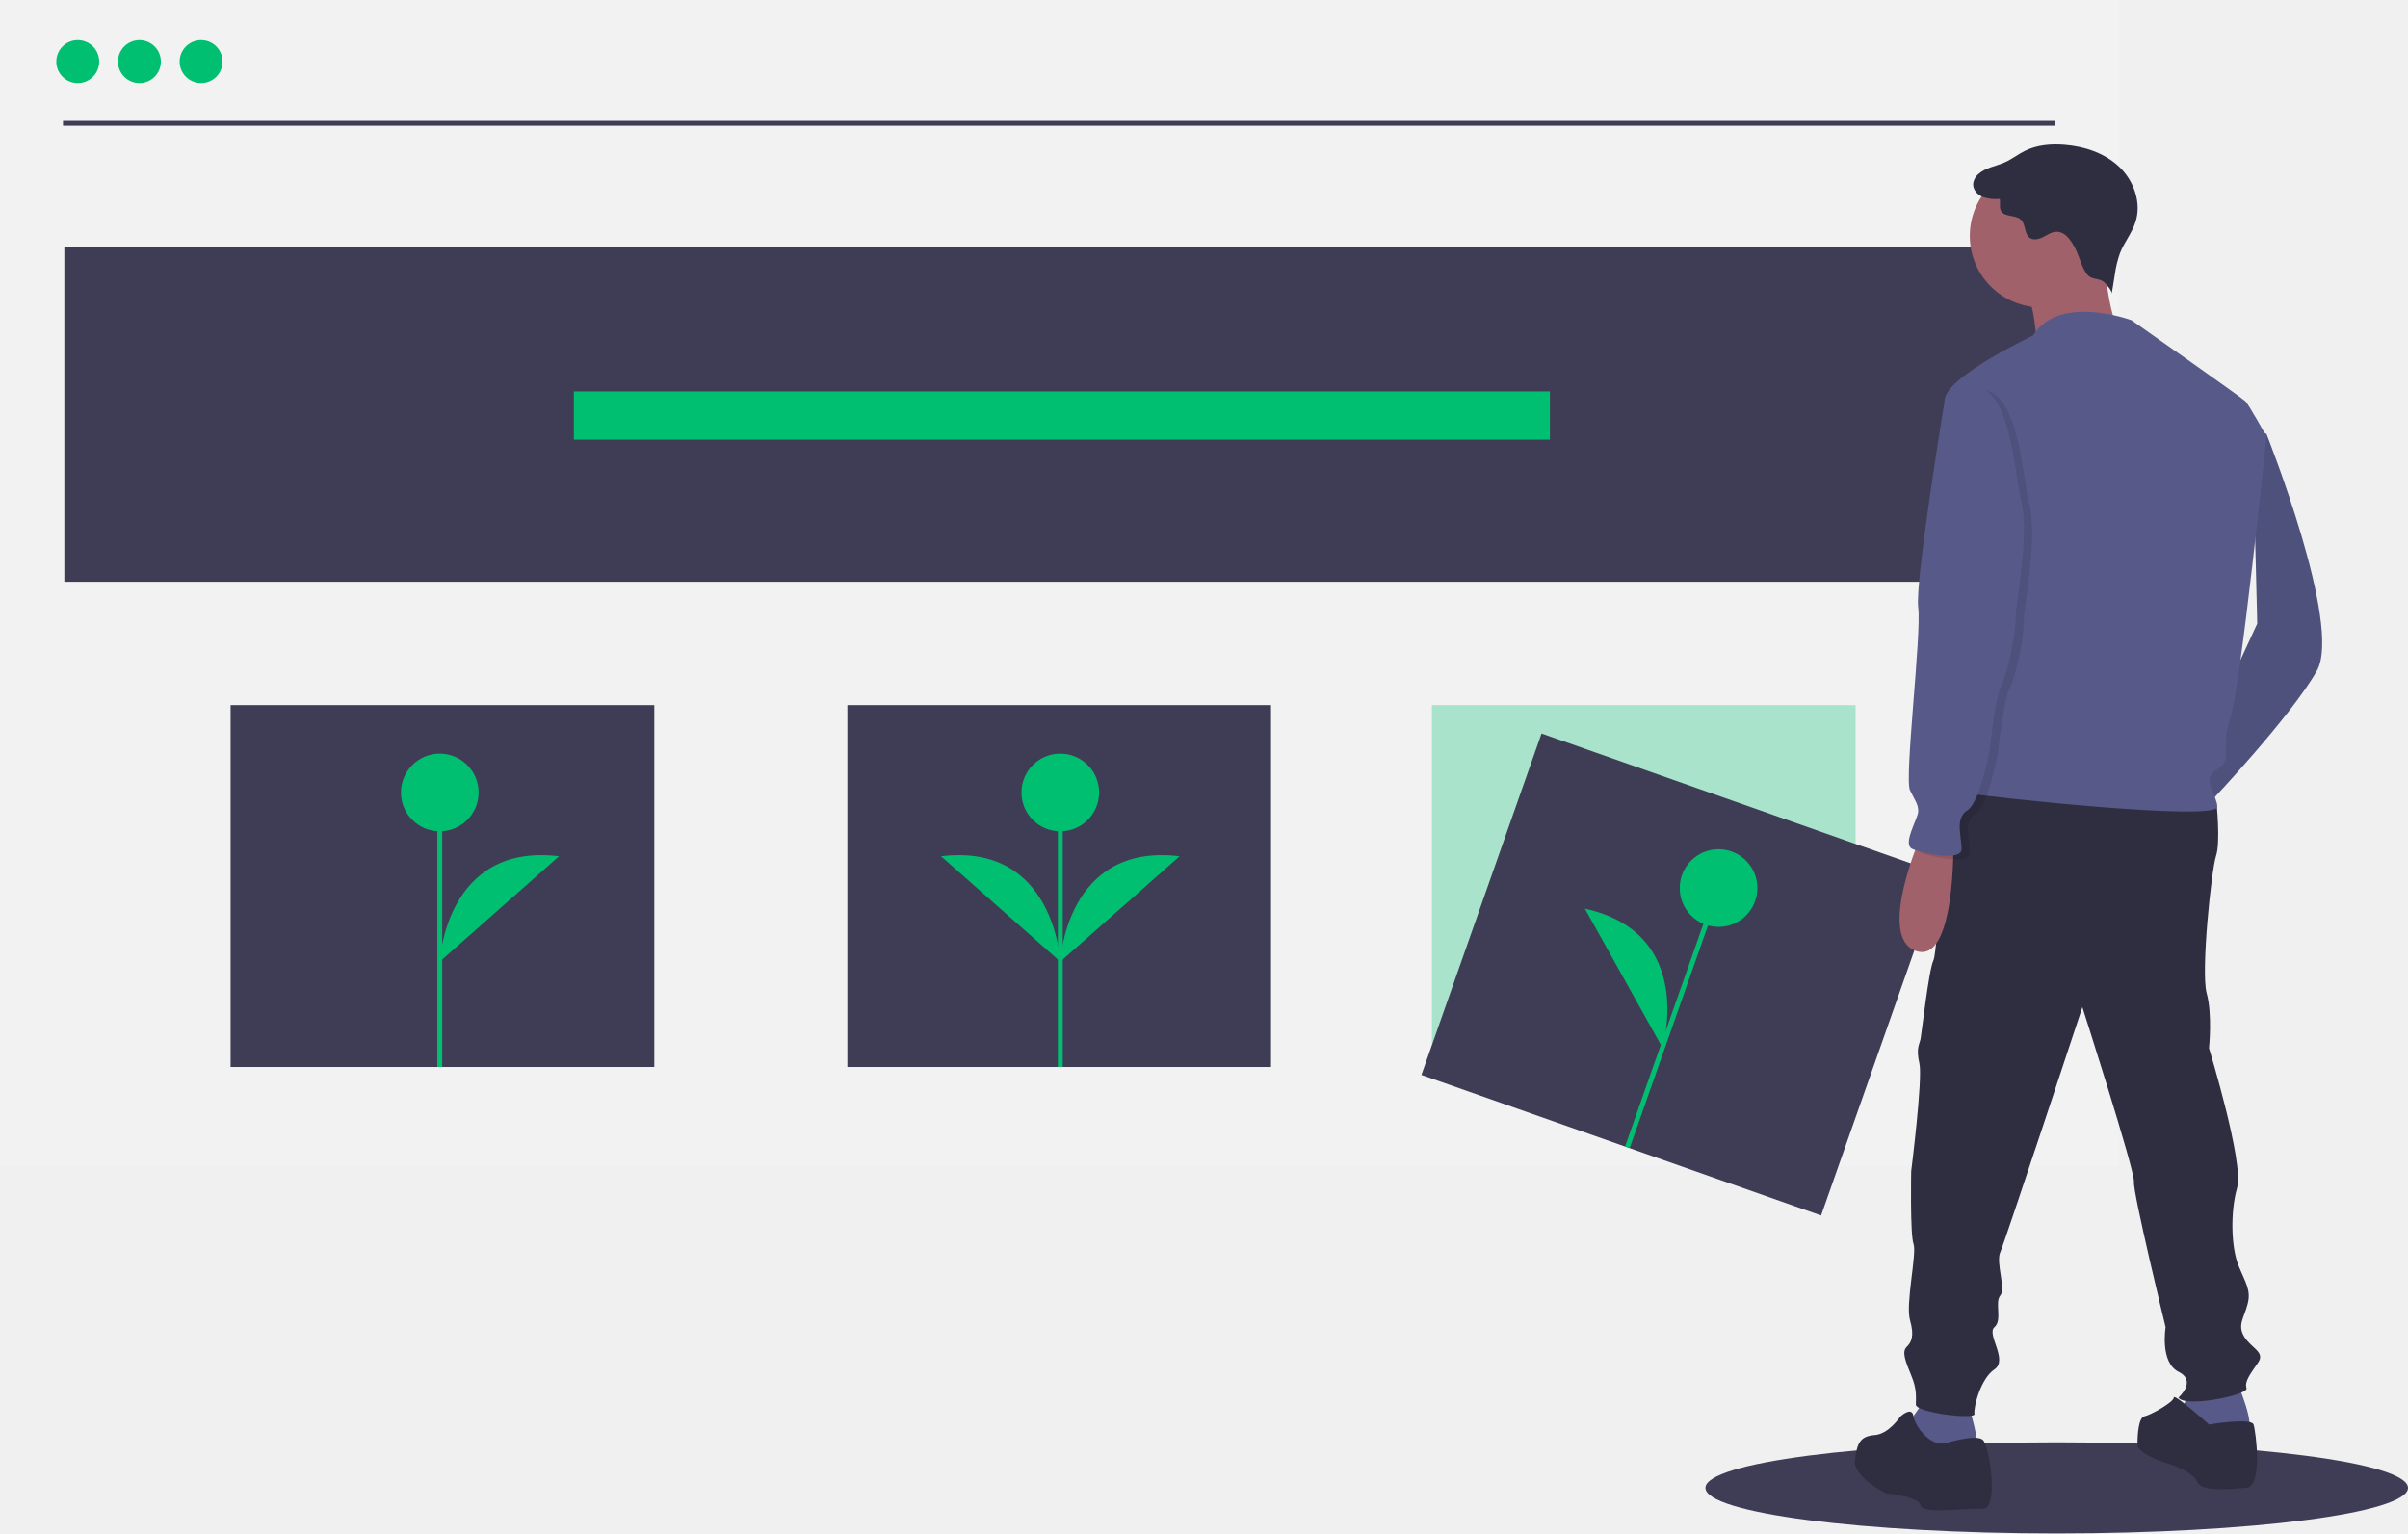
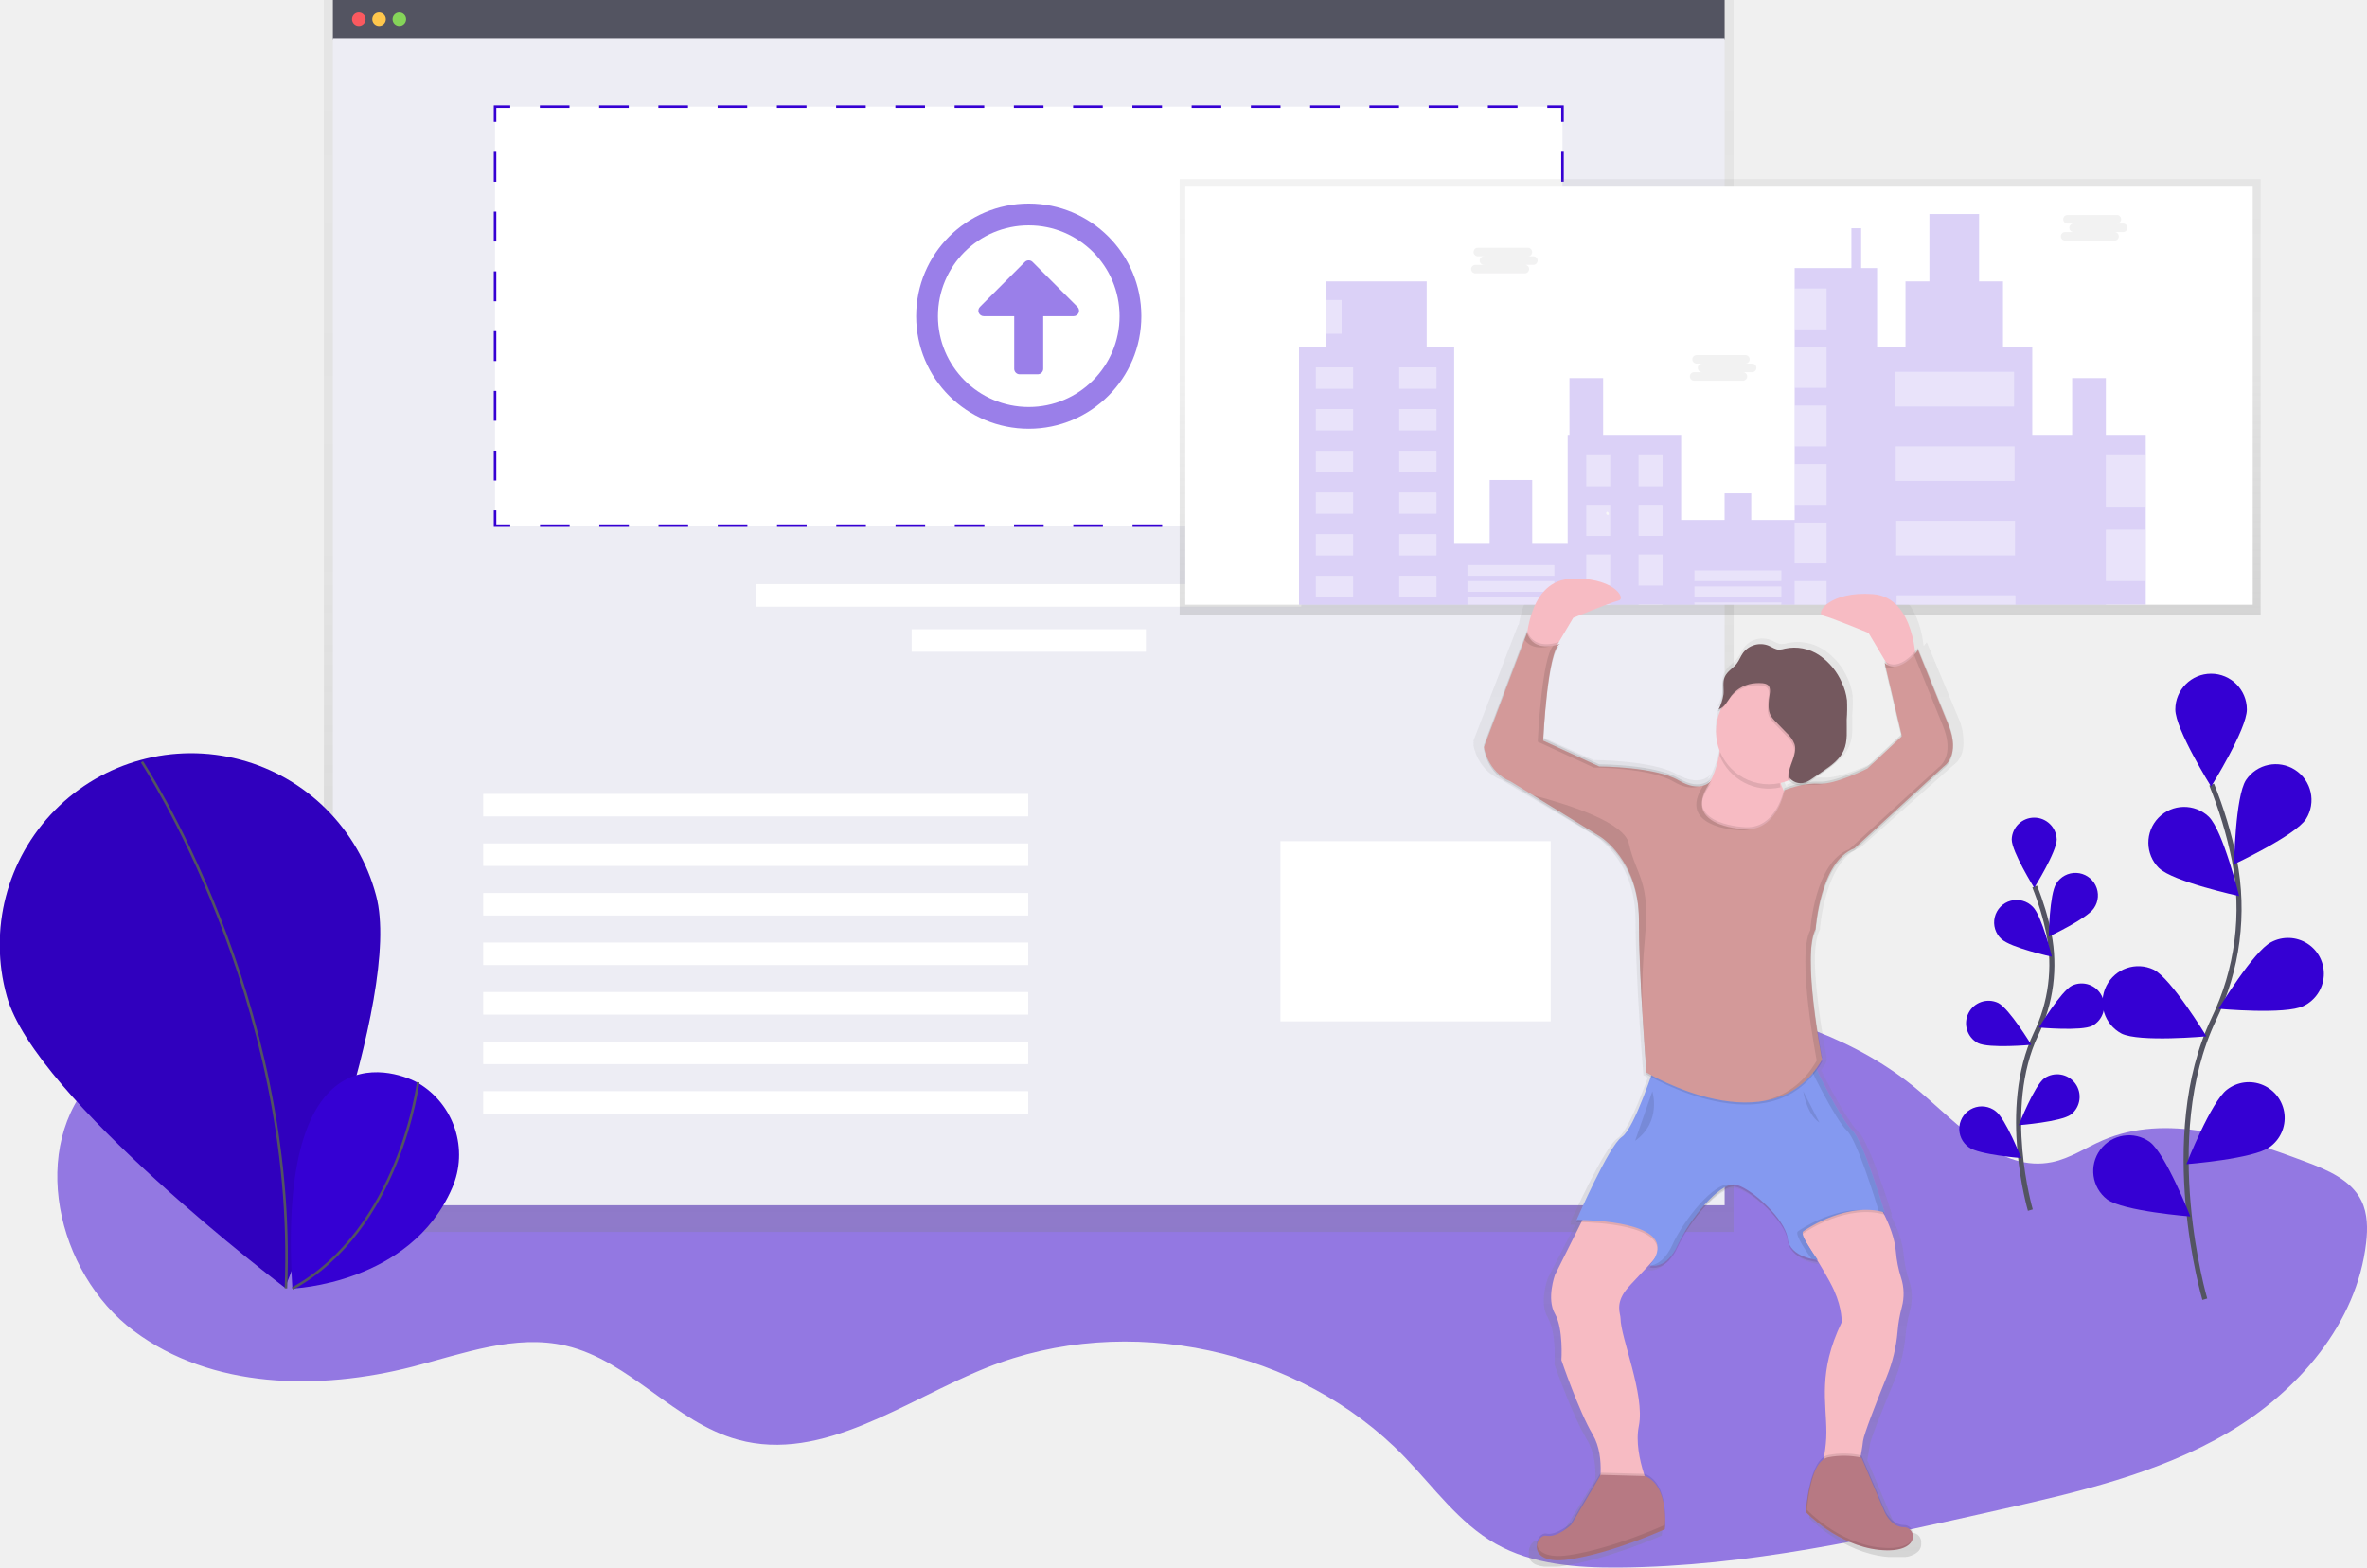
- <svg xmlns="http://www.w3.org/2000/svg" id="ea45bedb-ed20-4117-bd89-661c4d560cb7" data-name="Layer 1" width="990" height="630.601" viewBox="0 0 990 630.601">
-   <rect width="870.935" height="479.566" fill="#f2f2f2" />
-   <rect x="588.708" y="289.944" width="174.187" height="148.831" fill="#01bf71" opacity="0.3" />
-   <circle cx="31.971" cy="25.356" r="8.82" fill="#01bf71" />
-   <circle cx="57.327" cy="25.356" r="8.82" fill="#01bf71" />
-   <circle cx="82.684" cy="25.356" r="8.82" fill="#01bf71" />
-   <line x1="25.908" y1="50.713" x2="845.028" y2="50.713" fill="none" stroke="#3f3d56" stroke-miterlimit="10" stroke-width="2" />
-   <rect x="26.459" y="101.425" width="819.12" height="137.806" fill="#3f3d56" />
-   <rect x="235.924" y="160.958" width="401.292" height="19.844" fill="#01bf71" />
-   <rect x="94.811" y="289.944" width="174.187" height="148.831" fill="#3f3d56" />
-   <rect x="348.374" y="289.944" width="174.187" height="148.831" fill="#3f3d56" />
-   <rect x="709.143" y="461.024" width="174.187" height="148.831" transform="translate(117.7673 -368.5587) rotate(19.37817)" fill="#3f3d56" />
-   <line x1="669.098" y1="471.691" x2="706.553" y2="365.202" fill="none" stroke="#01bf71" stroke-miterlimit="10" stroke-width="2" />
-   <circle cx="706.553" cy="365.202" r="15.963" fill="#01bf71" />
-   <path d="M788.469,565.532s14.123-47.026-31.87-57.16" transform="translate(-105 -134.6993)" fill="#01bf71" />
-   <line x1="180.805" y1="438.775" x2="180.805" y2="325.891" fill="none" stroke="#01bf71" stroke-miterlimit="10" stroke-width="2" />
-   <circle cx="180.805" cy="325.891" r="15.963" fill="#01bf71" />
-   <path d="M285.805,530.163s2.28-49.048,49.03-43.347" transform="translate(-105 -134.6993)" fill="#01bf71" />
-   <line x1="435.921" y1="438.775" x2="435.921" y2="325.891" fill="none" stroke="#01bf71" stroke-miterlimit="10" stroke-width="2" />
-   <circle cx="435.921" cy="325.891" r="15.963" fill="#01bf71" />
-   <path d="M540.921,530.163s-2.28-49.048-49.03-43.347" transform="translate(-105 -134.6993)" fill="#01bf71" />
-   <path d="M540.921,530.163s2.28-49.048,49.03-43.347" transform="translate(-105 -134.6993)" fill="#01bf71" />
-   <ellipse cx="845.579" cy="611.86" rx="144.421" ry="18.742" fill="#3f3d56" />
-   <path d="M1031.018,310.268l5.785,2.892s31.333,78.574,20.728,97.374-43.866,53.989-43.866,53.989l-6.267-17.836,25.629-55.564Z" transform="translate(-105 -134.6993)" fill="#575a89" />
-   <path d="M1031.018,310.268l5.785,2.892s31.333,78.574,20.728,97.374-43.866,53.989-43.866,53.989l-6.267-17.836,25.629-55.564Z" transform="translate(-105 -134.6993)" opacity="0.1" />
-   <path d="M1024.751,703.137s8.195,18.8,3.856,20.246-9.641,1.446-14.943,1.446-11.569-1.928-12.533-3.856,3.856-14.461,3.856-14.461Z" transform="translate(-105 -134.6993)" fill="#575a89" />
-   <path d="M914.362,712.778s5.303,16.872,2.892,17.836-10.123,5.303-14.461,3.856-11.087-4.82-12.533-6.267,0-9.159,0-9.159l6.749-9.641Z" transform="translate(-105 -134.6993)" fill="#575a89" />
-   <path d="M1009.326,462.113l6.91,2.41s1.767,16.39-.161,22.174-6.267,47.723-3.856,56.4.964,22.656.964,22.656,14.461,47.241,11.569,57.364-2.41,24.584.482,31.815,5.303,10.123,3.856,15.908-4.338,8.677-1.446,13.497,8.677,6.267,5.785,10.605-5.785,7.713-4.82,10.605-25.549,8.195-27.959,3.856c0,0,7.713-6.749,0-10.605s-5.303-18.318-5.303-18.318S981.849,625.045,982.331,620.707s-21.21-71.825-21.21-71.825-31.815,96.409-33.743,100.748,2.41,14.943,0,17.836.964,10.123-2.41,13.015,5.785,13.497,0,17.354-8.677,15.908-8.195,18.318-24.102-.482-24.102-3.856.482-6.267-1.928-12.051-3.856-9.641-1.928-11.569,3.374-4.338,1.446-11.087,2.892-27.477,1.446-31.333-.964-29.887-.964-29.887,4.82-38.082,3.374-44.348,0-7.713.482-10.123,3.374-28.441,5.303-32.297,4.338-69.897,15.426-73.271S1009.326,462.113,1009.326,462.113Z" transform="translate(-105 -134.6993)" fill="#2f2e41" />
-   <path d="M1013.182,720.49s17.354-2.892,18.318,0,3.856,25.548-2.892,26.031-18.318,1.928-20.246-2.41-11.087-7.231-11.087-7.231-13.497-3.856-13.497-8.195.482-11.087,2.892-11.569,12.051-5.785,12.051-7.713S1013.182,720.49,1013.182,720.49Z" transform="translate(-105 -134.6993)" fill="#2f2e41" />
-   <path d="M904.721,728.203s12.533-3.856,15.426-1.446,6.749,28.923,0,28.441-24.584,2.41-25.549-1.446-13.979-4.82-13.979-4.82-13.979-6.749-13.015-13.979,2.41-9.641,8.195-10.123,10.123-7.231,10.605-7.713,4.732-4.006,5.258-.075S898.455,729.649,904.721,728.203Z" transform="translate(-105 -134.6993)" fill="#2f2e41" />
-   <circle cx="839.249" cy="96.995" r="29.405" fill="#a0616a" />
-   <path d="M969.798,238.443s1.928,32.297,9.159,35.189-36.636,2.892-36.636,2.892-.482-20.246-6.749-25.066S969.798,238.443,969.798,238.443Z" transform="translate(-105 -134.6993)" fill="#a0616a" />
-   <path d="M981.367,266.402S951.48,255.315,940.875,272.669c0,0-33.743,15.908-36.154,25.548s20.246,81.948,20.246,81.948,0,59.774-4.82,66.04-13.979,13.015-7.713,14.461,104.604,12.051,104.122,5.785-6.749-11.569,0-15.425.964-8.195,5.303-20.728,14.943-116.173,14.943-116.173-7.231-13.015-8.677-14.461S981.367,266.402,981.367,266.402Z" transform="translate(-105 -134.6993)" fill="#575a89" />
-   <path d="M895.081,477.539s-18.8,42.42-2.41,48.205S908.096,480.913,908.096,480.913Z" transform="translate(-105 -134.6993)" fill="#a0616a" />
-   <path d="M958.354,237.163c-1.704-3.415-4.256-7.355-8.067-7.147-1.927.105-3.589,1.304-5.307,2.185s-3.918,1.426-5.489.304c-2.297-1.641-1.585-5.533-3.64-7.469-2.243-2.113-6.755-.933-8.202-3.654-.773-1.453-.149-3.255-.486-4.866a17.525,17.525,0,0,1-6.947-.807c-2.176-.882-4.061-2.926-4-5.274a6.032,6.032,0,0,1,2.154-4.147c2.963-2.694,7.25-3.211,10.906-4.845,2.91-1.3,5.44-3.327,8.3-4.734,4.922-2.421,10.601-2.891,16.071-2.473,8.293.634,16.68,3.386,22.694,9.132s9.197,14.811,6.603,22.713c-1.47,4.478-4.584,8.242-6.323,12.623a44.186,44.186,0,0,0-2.203,9.259l-1.22,7.487c.19-1.165-2.369-4.088-3.208-4.783-1.83-1.517-4.492-1.002-6.192-2.407C961.287,246.182,959.833,240.126,958.354,237.163Z" transform="translate(-105 -134.6993)" fill="#2f2e41" />
-   <path d="M915.809,294.843l-7.713,4.82s-12.533,75.681-11.087,86.286-5.785,70.379-3.374,75.199,3.374,5.785,3.374,8.677-6.749,13.497-2.41,15.426,20.246,5.303,20.246,0-2.892-12.533,2.41-15.908,9.159-25.066,9.159-25.066,2.41-22.174,4.82-26.513,5.785-20.246,5.785-26.995,5.785-34.225,2.41-48.205S935.09,290.986,915.809,294.843Z" transform="translate(-105 -134.6993)" opacity="0.1" />
-   <path d="M912.434,293.397l-7.713,4.82s-12.533,75.681-11.087,86.286S887.85,454.882,890.26,459.703s3.374,5.785,3.374,8.677-6.749,13.497-2.41,15.426,20.246,5.303,20.246,0-2.892-12.533,2.41-15.908,9.159-25.066,9.159-25.066,2.41-22.174,4.82-26.513,5.785-20.246,5.785-26.995,5.785-34.225,2.41-48.205S931.716,289.54,912.434,293.397Z" transform="translate(-105 -134.6993)" fill="#575a89" />
+ <svg xmlns="http://www.w3.org/2000/svg" xmlns:xlink="http://www.w3.org/1999/xlink" id="621cd0f7-cd48-4ca5-9ab8-51101f02d17b" data-name="Layer 1" width="934" height="618.51" viewBox="0 0 934 618.51">
+   <defs>
+     <linearGradient id="4bd29515-a36b-434d-8cb2-ef58db952749" x1="405.94" y1="486.08" x2="405.94" gradientUnits="userSpaceOnUse">
+       <stop offset="0" stop-color="gray" stop-opacity="0.25" />
+       <stop offset="0.54" stop-color="gray" stop-opacity="0.12" />
+       <stop offset="1" stop-color="gray" stop-opacity="0.1" />
+     </linearGradient>
+     <linearGradient id="75668aed-0dd6-4be1-8f61-e9e9607e27cc" x1="882.19" y1="420.35" x2="882.19" y2="420.11" xlink:href="#4bd29515-a36b-434d-8cb2-ef58db952749" />
+     <linearGradient id="e7a0f4aa-52a5-4948-9edf-debdb0daa9d7" x1="678.75" y1="242.6" x2="678.75" y2="70.7" xlink:href="#4bd29515-a36b-434d-8cb2-ef58db952749" />
+     <linearGradient id="c8614dc2-cdff-4ba8-8237-275c967500fc" x1="811.07" y1="759.23" x2="811.07" y2="366.46" xlink:href="#4bd29515-a36b-434d-8cb2-ef58db952749" />
+     <linearGradient id="08b724b8-eaea-4fee-acb6-2f8c8e2e28b7" x1="784.26" y1="349.97" x2="784.68" y2="349.97" xlink:href="#4bd29515-a36b-434d-8cb2-ef58db952749" />
+     <linearGradient id="399cbcc8-6c11-46ae-9bf3-749ff25996fe" x1="784.59" y1="350.3" x2="785" y2="350.3" xlink:href="#4bd29515-a36b-434d-8cb2-ef58db952749" />
+     <linearGradient id="b33caef3-b1e0-4555-a46c-2bbed8f5044a" x1="784.59" y1="349.97" x2="785" y2="349.97" xlink:href="#4bd29515-a36b-434d-8cb2-ef58db952749" />
+   </defs>
+   <path d="M234,543.27c-22.93,1-47.41,5.77-63.38,22.26C144,593,155.14,642.93,185.78,665.86s73,23.64,110.08,14.12c19.93-5.12,40.45-12.94,60.49-8.24,25.25,5.92,42.81,30.26,67.84,37.07C457.82,718,490,693.3,522.4,680.35c55.3-22.13,123.32-7.6,164.76,35.19,11.57,11.94,21.48,26.06,35.93,34.27,14.61,8.31,32.11,9.56,48.91,9.43,50.47-.4,100.16-11.56,149.39-22.66,31.26-7,63.1-14.32,90.74-30.54s50.92-43.14,54.53-75c.63-5.55.61-11.41-1.84-16.44-4.05-8.33-13.52-12.27-22.19-15.52-25.76-9.65-54.71-19.28-80-8.36-6.63,2.87-12.78,7.1-19.86,8.56-20.21,4.15-36.72-14.66-52.46-28C841.59,530,770.59,533.77,708.41,519,636,501.86,559.12,487.84,483.84,498.75c-37.88,5.49-67,31.21-103.19,41.15C332.94,553,282.56,541.2,234,543.27Z" transform="translate(-133 -140.75)" fill="#3500d3" opacity="0.5" />
+   <polygon points="127.8 0 127.8 26.92 127.8 486.08 684.08 486.08 684.08 26.92 684.08 0 127.8 0" fill="url(#4bd29515-a36b-434d-8cb2-ef58db952749)" />
+   <rect x="131.36" width="549.17" height="15.55" fill="#535461" />
+   <rect x="131.36" y="15.11" width="549.17" height="460.44" fill="#ededf4" />
+   <circle cx="141.58" cy="7.55" r="2.67" fill="#fa595f" />
+   <circle cx="149.57" cy="7.55" r="2.67" fill="#ffc74c" />
+   <circle cx="157.57" cy="7.55" r="2.67" fill="#85d459" />
+   <rect x="195.34" y="42.11" width="421.21" height="165.29" fill="#fff" />
+   <polyline points="616.55 201.4 616.55 207.4 610.55 207.4" fill="none" stroke="#3500d3" stroke-miterlimit="10" />
+   <line x1="598.86" y1="207.4" x2="207.18" y2="207.4" fill="none" stroke="#3500d3" stroke-miterlimit="10" stroke-dasharray="11.69 11.69" />
+   <polyline points="201.34 207.4 195.34 207.4 195.34 201.4" fill="none" stroke="#3500d3" stroke-miterlimit="10" />
+   <line x1="195.34" y1="189.61" x2="195.34" y2="54.01" fill="none" stroke="#3500d3" stroke-miterlimit="10" stroke-dasharray="11.79 11.79" />
+   <polyline points="195.34 48.11 195.34 42.11 201.34 42.11" fill="none" stroke="#3500d3" stroke-miterlimit="10" />
+   <line x1="213.03" y1="42.11" x2="604.7" y2="42.11" fill="none" stroke="#3500d3" stroke-miterlimit="10" stroke-dasharray="11.69 11.69" />
+   <polyline points="610.55 42.11 616.55 42.11 616.55 48.11" fill="none" stroke="#3500d3" stroke-miterlimit="10" />
+   <line x1="616.55" y1="59.9" x2="616.55" y2="195.5" fill="none" stroke="#3500d3" stroke-miterlimit="10" stroke-dasharray="11.79 11.79" />
+   <rect x="298.42" y="230.5" width="215.05" height="8.89" fill="#fff" />
+   <rect x="190.67" y="313.24" width="215.05" height="8.89" fill="#fff" />
+   <rect x="190.67" y="332.79" width="215.05" height="8.89" fill="#fff" />
+   <rect x="190.67" y="352.34" width="215.05" height="8.89" fill="#fff" />
+   <rect x="190.67" y="371.89" width="215.05" height="8.89" fill="#fff" />
+   <rect x="190.67" y="391.44" width="215.05" height="8.89" fill="#fff" />
+   <rect x="190.67" y="410.99" width="215.05" height="8.89" fill="#fff" />
+   <rect x="190.67" y="430.54" width="215.05" height="8.89" fill="#fff" />
+   <rect x="359.73" y="248.27" width="92.42" height="8.89" fill="#fff" />
+   <path d="M538.94,309.93a44.43,44.43,0,1,0-44.43-44.43A44.42,44.42,0,0,0,538.94,309.93Zm0-80.26a35.83,35.83,0,1,1-35.83,35.83A35.82,35.82,0,0,1,538.94,229.67Zm3.58,58.76h-7.17a2.16,2.16,0,0,1-2.15-2.15V265.5h-12a2.15,2.15,0,0,1-1.52-3.67l17.74-17.74a2.15,2.15,0,0,1,3,0l17.74,17.74a2.15,2.15,0,0,1-1.52,3.67h-12v20.78A2.16,2.16,0,0,1,542.53,288.43Z" transform="translate(-133 -140.75)" fill="#3500d3" opacity="0.5" />
+   <path d="M281.37,494c11,40.23-35.93,154.83-35.93,154.83s-98.74-74.75-109.74-115A75.51,75.51,0,1,1,281.37,494Z" transform="translate(-133 -140.75)" fill="#3500d3" />
+   <path d="M281.37,494c11,40.23-35.93,154.83-35.93,154.83s-98.74-74.75-109.74-115A75.51,75.51,0,1,1,281.37,494Z" transform="translate(-133 -140.75)" opacity="0.1" />
+   <path d="M189,441.35s61.47,92.79,56.83,207.75" transform="translate(-133 -140.75)" fill="none" stroke="#535461" stroke-miterlimit="10" />
+   <path d="M297.06,567.56s-55.74-30.32-48.68,81.6c0,0,46.5-1.66,63-39.59A32.89,32.89,0,0,0,297.88,568Z" transform="translate(-133 -140.75)" fill="#3500d3" />
+   <path d="M298,567.75s-7.2,58.1-49.59,81.41" transform="translate(-133 -140.75)" fill="none" stroke="#535461" stroke-miterlimit="10" />
+   <g opacity="0.1">
+     <path d="M882.1,420.35c.12-.15.18-.25.18-.25Z" transform="translate(-133 -140.75)" fill="url(#75668aed-0dd6-4be1-8f61-e9e9607e27cc)" />
+   </g>
+   <polygon points="465.48 70.7 465.48 242.6 510.93 242.6 534.97 242.6 547.27 242.6 558.47 242.6 574.67 242.6 578.25 242.6 612.96 242.6 625.71 242.6 635.28 242.6 641.53 242.6 641.71 242.6 642.03 242.6 646.62 242.6 656.18 242.6 659.9 242.6 660.3 242.6 660.39 242.6 660.62 242.6 661.11 242.6 668.94 242.6 669.45 242.6 669.57 242.6 684.74 242.6 685.22 242.6 685.82 242.6 703.66 242.6 708.98 242.6 721.73 242.6 749.73 242.6 781.61 242.6 781.61 242.6 787.68 242.6 788.8 242.6 789.85 242.6 789.85 242.6 796.27 242.6 797.2 242.6 809.43 242.6 825.54 242.6 833.33 242.6 849.28 242.6 892.02 242.6 892.02 70.7 465.48 70.7" fill="url(#e7a0f4aa-52a5-4948-9edf-debdb0daa9d7)" />
+   <path d="M907.72,432.81a21.23,21.23,0,0,0-2-8.89l-12.43-29.75s-.45.62-1.22,1.47c-.91-7.59-4.37-22.07-17.43-23-17.76-1.29-24,7.76-20.42,8.62s18.65,6.9,18.65,6.9l7,11.49c-.13-.09-.25-.18-.38-.28l.26,1.05-.26-.19.26,1.05-.26-.19,6.76,27.9L872.45,441.6s-13.32,6.47-20,6a24,24,0,0,0-3.79.08l.5-.33,4.4-2.92c3.4-2.25,6.95-4.68,8.65-8.32l0-.06c.15-.26.29-.53.42-.8,1.79-3.83,1.17-8.24,1.26-12.44a62.84,62.84,0,0,0,.12-7.67,22.12,22.12,0,0,0-2.07-7,25.75,25.75,0,0,0-9.29-11,18.88,18.88,0,0,0-14.17-2.67,9.82,9.82,0,0,1-2.41.42c-1.58,0-2.94-1-4.39-1.61a9.19,9.19,0,0,0-10.54,3c-1,1.32-1.51,2.89-2.52,4.17-1.5,1.91-3.93,3.11-4.94,5.3l-.1.24a5.43,5.43,0,0,0-.35.62c-1,2.16-.34,4.67-.55,7a19,19,0,0,1-2,6,5,5,0,0,0,1.19-.59,20.56,20.56,0,0,0-.29,16.44,36.51,36.51,0,0,1-3.92,12.16l-.13.12-.06,0-.36.28,0,0-.4.27q.69-1.07,1.59-2.23c-.88,1.06-5,5.11-13.58.19-9.77-5.6-32.85-5.6-32.85-5.6l-23-10.31c.42-7.26,2.37-35.61,7-37.12a14.21,14.21,0,0,1-1.37.45l0,0,.11-.18.11-.16.11-.15.12-.14.11-.12.12-.12.11-.09.13-.1.11-.07.14-.07.18-.08s-.48.19-1.26.41l.41-.68a2,2,0,0,1,.85-.6s-.23.09-.61.22l5.94-9.7s15.09-6,18.65-6.9-2.66-9.92-20.42-8.62c-12,.88-15.9,13.2-17.16,21.08-.05-.13-.11-.25-.16-.39L714.41,433s0,.21.11.58l-.11.28s0,.21.11.58l-.11.28s1.33,9.92,11.1,13.8l36.85,22s16,9.48,16,33.2,3.11,61.22,3.11,61.22.61.36,1.73,1c-2.78,7.75-8.15,21.59-11.95,24-5.33,3.45-18.65,33.2-18.65,33.2H753l-.39.86s.74,0,2,0l-10.87,21.11s-3.55,9.48,0,15.52,2.66,18.54,2.66,18.54,7.1,20.26,12.87,29.75c2.93,4.82,3.46,10.74,3.26,15.41l-12.14,19.94s-5.77,5.17-10.21,4.31c-2.08-.4-4.16,2.22-3.91,4.86v.23q0,.11,0,.21s0,.06,0,.09,0,.16,0,.23v.07c0,.1,0,.2,0,.3v0q0,.13.05.27l0,.09.06.21,0,.1.07.21,0,.09.11.25,0,0,.16.28,0,.07.14.21.07.09.14.18.08.09.17.19.07.07.27.25,0,0,.26.21.1.07.22.15.12.08.24.14.13.07.31.16.08,0,.42.18.12,0,.34.12.17.05.33.1.18.05.37.09.17,0,.57.11h0l.56.08.2,0,.44,0,.24,0,.45,0h1.93l.61,0,.29,0,.57,0,.31,0,.62-.06.29,0,.94-.12c18.2-2.59,39.51-12.07,39.51-12.07v0h0v0h0a35.85,35.85,0,0,0,.15-3.8c.06-5.17-.82-15.45-8.37-18.32h-.39c-1.86-5.74-3.37-13-2.05-19.18,2.66-12.5-7.55-35.34-7.55-43.11,0-1.72-2.22-5.6,2.22-11.21,2.07-2.61,6.83-7.09,11.28-12a20.27,20.27,0,0,1-1.52,2,4,4,0,0,0,.59.12c-.19.24-.38.49-.59.74,0,0,5.91,1.91,10.69-6.53.29-.51.58-1.07.86-1.66,4.88-10.35,17.31-25,23.53-24.14,5.73.79,18.64,11.86,21.31,19.66a9.44,9.44,0,0,1,.44,1.9c.89,7.76,12.43,8.62,12.43,8.62l-.7-.94.44.05a128.53,128.53,0,0,1,6.93,12.1c3.55,7.76,3.11,12.93,3.11,12.93-9.77,19.83-6.22,31.9-6.22,44a53.68,53.68,0,0,1-1,9.77c-6.33,3.91-7.45,21.27-7.45,21.27l.06.07h0v.06l0,.23v.5S860,753.29,877.33,755l.81.07.27,0,.51,0h.3l.45,0h2.38l.35,0,.28,0,.34,0,.27,0,.33,0,.25,0,.31,0,.24,0,.3,0,.23,0,.29-.06.22,0,.28-.06.2-.05.27-.07.18-.05.26-.08.17-.06.25-.09.16-.06.24-.1.14-.06.24-.1.13-.06.23-.11.12-.06.22-.12.1-.06.21-.13.09-.06.2-.14.08-.06.19-.15.07-.05.18-.16.06-.05.18-.17,0,0,.17-.18,0,0,.16-.19,0,0,.15-.2,0,0,.13-.21v0l.12-.22h0l.11-.23h0a3.77,3.77,0,0,0,.32-2,3.68,3.68,0,0,0-3.67-4.11c-5.33,0-8-6-8-6L870,717.29l-.23-.06c.4-2.19.75-4.32.9-5.76.27-2.67,5.66-15.92,9.72-25.62a60.51,60.51,0,0,0,4.53-18.21,52.08,52.08,0,0,1,1.73-9.62,20.32,20.32,0,0,0-.33-12,45.42,45.42,0,0,1-2.14-10.26c-.47-5.33-2.66-10.72-4.82-14.9l.19,0-.29-.94.29.07s-8.88-28.88-13.32-32.76c-3.22-2.81-10.63-16-14.63-24.25a39.71,39.71,0,0,0,2.2-3.34l-.13-.65.13-.21-.13-.65.13-.21s-4.51-22.36-4.68-38.42c.05-5.16.62-9.51,2-12,0,0,1.78-27.16,16-32.33L904,442.46s3.94-2.4,3.75-8.79C907.73,433.39,907.73,433.11,907.72,432.81ZM806.8,449.21l0,0,.4-.61Zm31.47,1s-.07.41-.25,1.09a14.46,14.46,0,0,1-1.32-3.14,22.05,22.05,0,0,0,3.43-1.06,5.92,5.92,0,0,0,2.56,1.7A41.63,41.63,0,0,0,838.27,450.22Zm8.9,181.61c1,1.49,2,3.08,3,4.7C849.22,635.15,848.06,633.41,847.17,631.83Z" transform="translate(-133 -140.75)" fill="url(#c8614dc2-cdff-4ba8-8237-275c967500fc)" />
+   <rect x="467.7" y="73.31" width="421.21" height="165.29" fill="#fff" />
+   <g opacity="0.6">
+     <polygon points="846.7 171.57 846.7 238.6 512.58 238.6 512.58 136.94 523.07 136.94 523.07 111.04 562.96 111.04 562.96 136.94 573.81 136.94 573.81 214.6 587.8 214.6 587.8 189.41 604.6 189.41 604.6 214.6 618.59 214.6 618.59 171.57 619.29 171.57 619.29 149.18 632.59 149.18 632.59 171.57 663.37 171.57 663.37 205.16 680.51 205.16 680.51 194.66 691.02 194.66 691.02 205.16 708.16 205.16 708.16 105.79 730.55 105.79 730.55 90.05 734.4 90.05 734.4 105.79 740.69 105.79 740.69 136.94 751.89 136.94 751.89 111.04 761.33 111.04 761.33 84.45 780.93 84.45 780.93 111.04 790.37 111.04 790.37 136.94 801.92 136.94 801.92 171.57 817.66 171.57 817.66 149.18 830.96 149.18 830.96 171.57 846.7 171.57" fill="#3500d3" opacity="0.3" />
+     <rect x="519.23" y="144.98" width="14.69" height="8.4" fill="#fff" opacity="0.4" />
+     <rect x="685.11" y="285.73" width="14.69" height="8.4" transform="translate(1251.92 439.1) rotate(-180)" fill="#fff" opacity="0.4" />
+     <rect x="519.23" y="161.42" width="14.69" height="8.4" fill="#fff" opacity="0.4" />
+     <rect x="685.11" y="302.17" width="14.69" height="8.4" transform="translate(1251.92 471.99) rotate(-180)" fill="#fff" opacity="0.4" />
+     <rect x="519.23" y="177.87" width="14.69" height="8.4" fill="#fff" opacity="0.4" />
+     <rect x="685.11" y="318.62" width="14.69" height="8.4" transform="translate(1251.92 504.88) rotate(-180)" fill="#fff" opacity="0.4" />
+     <rect x="519.23" y="194.31" width="14.69" height="8.4" fill="#fff" opacity="0.4" />
+     <rect x="685.11" y="335.06" width="14.69" height="8.4" transform="translate(1251.92 537.77) rotate(-180)" fill="#fff" opacity="0.4" />
+     <rect x="519.23" y="210.76" width="14.69" height="8.4" fill="#fff" opacity="0.4" />
+     <rect x="685.11" y="351.5" width="14.69" height="8.4" transform="translate(1251.92 570.66) rotate(-180)" fill="#fff" opacity="0.4" />
+     <rect x="519.23" y="227.2" width="14.69" height="8.4" fill="#fff" opacity="0.4" />
+     <rect x="685.11" y="367.95" width="14.69" height="8.4" transform="translate(1251.92 603.54) rotate(-180)" fill="#fff" opacity="0.4" />
+     <rect x="579.05" y="223" width="34.29" height="4.2" fill="#fff" opacity="0.4" />
+     <rect x="579.05" y="229.3" width="34.29" height="4.2" fill="#fff" opacity="0.4" />
+     <rect x="579.06" y="235.59" width="34.28" height="3" fill="#fff" opacity="0.4" />
+     <rect x="668.62" y="225.1" width="34.29" height="4.2" fill="#fff" opacity="0.4" />
+     <rect x="668.62" y="231.4" width="34.29" height="4.2" fill="#fff" opacity="0.4" />
+     <rect x="668.62" y="237.7" width="34.28" height="0.9" fill="#fff" opacity="0.4" />
+     <rect x="625.94" y="179.62" width="9.45" height="12.25" fill="#fff" opacity="0.4" />
+     <rect x="779.58" y="320.36" width="9.45" height="12.25" transform="translate(1435.6 512.23) rotate(-180)" fill="#fff" opacity="0.4" />
+     <rect x="625.94" y="199.21" width="9.45" height="12.25" fill="#fff" opacity="0.4" />
+     <rect x="779.58" y="339.96" width="9.45" height="12.25" transform="translate(1435.6 551.41) rotate(-180)" fill="#fff" opacity="0.4" />
+     <rect x="625.94" y="218.8" width="9.45" height="12.25" fill="#fff" opacity="0.4" />
+     <rect x="779.58" y="359.55" width="9.45" height="12.25" transform="translate(1435.6 590.6) rotate(-180)" fill="#fff" opacity="0.4" />
+     <rect x="625.93" y="238.39" width="9.45" height="0.2" fill="#fff" opacity="0.4" />
+     <rect x="646.58" y="238.39" width="9.45" height="0.2" fill="#fff" opacity="0.4" />
+     <rect x="708.16" y="113.84" width="12.6" height="16.09" fill="#fff" opacity="0.4" />
+     <rect x="708.16" y="136.93" width="12.6" height="16.09" fill="#fff" opacity="0.4" />
+     <rect x="708.16" y="160.02" width="12.6" height="16.09" fill="#fff" opacity="0.4" />
+     <rect x="708.16" y="183.12" width="12.6" height="16.09" fill="#fff" opacity="0.4" />
+     <rect x="708.16" y="206.21" width="12.6" height="16.09" fill="#fff" opacity="0.4" />
+     <rect x="708.16" y="229.3" width="12.59" height="9.3" fill="#fff" opacity="0.4" />
+     <rect x="747.87" y="146.73" width="46.88" height="13.64" fill="#fff" opacity="0.4" />
+     <rect x="748.04" y="176.12" width="46.88" height="13.64" fill="#fff" opacity="0.4" />
+     <rect x="748.22" y="205.51" width="46.88" height="13.64" fill="#fff" opacity="0.4" />
+     <polygon points="788.02 238.6 794.35 238.6 795.27 238.6 795.27 237.06 795.27 235.29 795.27 234.9 795.15 234.9 788.67 234.9 785.71 234.9 748.39 234.9 748.39 238.6 779.88 238.6 785.88 238.6 786.98 238.6 788.02 238.6" fill="#fff" opacity="0.4" />
+     <rect x="523.08" y="118.39" width="6.3" height="13.3" fill="#fff" opacity="0.4" />
+     <rect x="830.96" y="179.62" width="15.74" height="20.29" fill="#fff" opacity="0.4" />
+     <rect x="830.96" y="209.01" width="15.74" height="20.29" fill="#fff" opacity="0.4" />
+     <rect x="830.96" y="238.39" width="15.75" height="0.2" fill="#fff" opacity="0.4" />
+     <path d="M738.18,241.88h-2.41a1.69,1.69,0,1,0,0-3.37h-19.5a1.69,1.69,0,1,0,0,3.37h2.41a1.69,1.69,0,1,0,0,3.37h-3.37a1.69,1.69,0,1,0,0,3.37h19.5a1.69,1.69,0,0,0,0-3.37h3.37a1.69,1.69,0,0,0,0-3.37Z" transform="translate(-133 -140.75)" fill="#252223" opacity="0.1" />
+     <path d="M824.25,284.22h-2.41a1.69,1.69,0,0,0,0-3.37h-19.5a1.69,1.69,0,0,0,0,3.37h2.41a1.69,1.69,0,1,0,0,3.37h-3.37a1.69,1.69,0,0,0,0,3.37h19.5a1.69,1.69,0,0,0,0-3.37h3.37a1.69,1.69,0,1,0,0-3.37Z" transform="translate(-133 -140.75)" fill="#252223" opacity="0.1" />
+     <path d="M970.85,228.94h-2.41a1.69,1.69,0,0,0,0-3.37h-19.5a1.69,1.69,0,1,0,0,3.37h2.41a1.69,1.69,0,1,0,0,3.37H948a1.69,1.69,0,1,0,0,3.37h19.5a1.69,1.69,0,0,0,0-3.37h3.37a1.69,1.69,0,0,0,0-3.37Z" transform="translate(-133 -140.75)" fill="#252223" opacity="0.1" />
+     <path d="M784.68,349.82l-.42.31A1.77,1.77,0,0,0,784.68,349.82Z" transform="translate(-133 -140.75)" fill="url(#08b724b8-eaea-4fee-acb6-2f8c8e2e28b7)" />
+     <path d="M785,350.15l-.42.31A1.77,1.77,0,0,0,785,350.15Z" transform="translate(-133 -140.75)" fill="url(#399cbcc8-6c11-46ae-9bf3-749ff25996fe)" />
+     <path d="M785,349.82l-.42.31A1.77,1.77,0,0,0,785,349.82Z" transform="translate(-133 -140.75)" fill="url(#b33caef3-b1e0-4555-a46c-2bbed8f5044a)" />
+     <ellipse cx="767.29" cy="343.26" rx="0.48" ry="0.64" transform="translate(-205.94 226.61) rotate(-25.74)" fill="#f2f2f2" />
+   </g>
+   <path d="M759.32,618.32l-12.75,25.5s-3.4,9.35,0,15.3,2.55,18.28,2.55,18.28,6.8,20,12.33,29.33,2.13,23,2.13,23l22.1,2.55s-8.5-16.58-6-28.91-7.23-34.84-7.23-42.51c0-1.7-2.13-5.53,2.13-11.05s20.4-19.55,20-27.63Z" transform="translate(-133 -140.75)" fill="#f7bbc3" />
+   <path d="M872,612.37s8.16,11.3,9.11,22.3a46,46,0,0,0,2,10.11,20.6,20.6,0,0,1,.32,11.8,52.73,52.73,0,0,0-1.66,9.49,61.12,61.12,0,0,1-4.34,18c-3.89,9.57-9,22.63-9.3,25.26-.43,4.25-2.55,14.45-2.55,14.45l-17,6.38s5.1-12.33,5.1-24.23-3.4-23.8,6-43.36c0,0,.43-5.1-3-12.75s-16.58-27.63-16.58-27.63Z" transform="translate(-133 -140.75)" fill="#f7bbc3" />
+   <path d="M844.48,627.53c-1.4,1.52,5.81,11.2,5.81,11.2s-11.05-.85-11.9-8.5a9.54,9.54,0,0,0-.43-1.87c-2.56-7.69-14.92-18.6-20.4-19.38-6-.85-17.85,13.6-22.53,23.8-.27.59-.54,1.13-.82,1.64-4.57,8.32-10.23,6.44-10.23,6.44,3-3.7,3.62-6.63,2.68-9-3.72-9.17-31.58-8.9-31.58-8.9s12.75-29.33,17.85-32.73,13.18-28.91,13.18-28.91,60.79-6.8,61.21-3.83,12.33,26.36,16.58,30.18S876.65,620,876.65,620c-14.45-4.25-30.39,6.16-32.09,7.44Z" transform="translate(-133 -140.75)" opacity="0.1" />
+   <path d="M844.48,626.68c-1.4,1.52,5.81,11.2,5.81,11.2s-11.05-.85-11.9-8.5a9.54,9.54,0,0,0-.43-1.87c-2.56-7.69-14.92-18.6-20.4-19.38-6-.85-17.85,13.6-22.53,23.8-.27.59-.54,1.13-.82,1.64C789.64,641.89,784,640,784,640c3-3.7,3.62-6.63,2.68-9-3.72-9.17-31.58-8.9-31.58-8.9s12.75-29.33,17.85-32.73,13.18-28.91,13.18-28.91,60.79-6.8,61.21-3.83,12.33,26.36,16.58,30.18,12.75,32.31,12.75,32.31c-14.45-4.25-30.39,6.16-32.09,7.44Z" transform="translate(-133 -140.75)" fill="#8499f0" />
+   <path d="M764.64,721.83l-11.69,19.77s-5.53,5.1-9.78,4.25-8.5,11.9,8.93,9.35,37.83-11.9,37.83-11.9,1.91-17.22-7.86-21Z" transform="translate(-133 -140.75)" opacity="0.1" />
+   <path d="M867.51,715l9.14,21.47s2.55,6,7.65,6,6.8,10.63-9.78,8.93-28.91-14.88-28.91-14.88,1.28-20.4,8.93-21.68A32.61,32.61,0,0,1,867.51,715Z" transform="translate(-133 -140.75)" opacity="0.1" />
+   <path d="M764.64,722.68l-11.69,19.77s-5.53,5.1-9.78,4.25-8.5,11.9,8.93,9.35,37.83-11.9,37.83-11.9,1.91-17.22-7.86-21Z" transform="translate(-133 -140.75)" fill="#b77983" />
+   <path d="M867.51,715.88l9.14,21.47s2.55,6,7.65,6,6.8,10.63-9.78,8.93-28.91-14.88-28.91-14.88,1.28-20.4,8.93-21.68A32.61,32.61,0,0,1,867.51,715.88Z" transform="translate(-133 -140.75)" fill="#b77983" />
+   <g opacity="0.1">
+     <path d="M845.19,556.68c.43,3,12.33,26.36,16.58,30.18,3.9,3.51,11.39,27.82,12.59,31.76.77.15,1.53.32,2.29.54,0,0-8.5-28.48-12.75-32.31s-16.15-27.21-16.58-30.18c-.08-.59-2.57-.8-6.48-.74C843.5,556,845.12,556.21,845.19,556.68Z" transform="translate(-133 -140.75)" />
+     <path d="M815.43,608.12c-6-.85-17.85,13.6-22.53,23.8-.27.59-.54,1.13-.82,1.64-2.64,4.8-5.63,6.2-7.7,6.53,1.37.25,6,.46,9.83-6.53.28-.51.55-1.05.82-1.64,4.29-9.36,14.65-22.28,20.93-23.7Z" transform="translate(-133 -140.75)" />
+     <path d="M844.48,626.68l.07-.07c1.37-1,12-8,23.65-8.43-12.45-.43-24.32,7.34-25.78,8.43l-.07.07c-1.23,1.34,4.19,9,5.52,10.8a19.37,19.37,0,0,0,2.41.39S843.08,628.19,844.48,626.68Z" transform="translate(-133 -140.75)" />
+   </g>
+   <path d="M735.09,396.43s0-25.93,17-27.21,23,7.65,19.55,8.5-17.85,6.8-17.85,6.8l-9.35,15.73Z" transform="translate(-133 -140.75)" fill="#f7bbc3" />
+   <path d="M889,402.38s0-25.93-17-27.21-23,7.65-19.55,8.5,17.85,6.8,17.85,6.8l9.35,15.73Z" transform="translate(-133 -140.75)" fill="#f7bbc3" />
+   <path d="M812,429.16s1.28,17-9.35,26.78S827.34,478,827.34,478l15.73-18.7s-12.75-7.65-6-20.83Z" transform="translate(-133 -140.75)" fill="#f7bbc3" />
+   <path d="M808.63,449.14s-3.83,6-13.18.43S764,444,764,444l-22.1-10.2s1.7-36.56,6.8-38.26c0,0-10.2,4.25-13.18-4.25l-17,45.06s1.28,9.78,10.63,13.6l35.28,21.68s15.3,9.35,15.3,32.73,3,60.36,3,60.36S832,594.51,852,559.66c0,0-8.08-41.23-2.55-51.44,0,0,1.7-26.78,15.3-31.88L900,444s6.8-4.25,1.7-16.58l-11.9-29.33s-7.23,10.2-13.18,5.1l6.8,28.91-13.6,12.75s-12.75,6.38-19.13,6-13.6,2.55-13.6,2.55-3,17-16.58,15.3C820.53,468.69,794.6,467.41,808.63,449.14Z" transform="translate(-133 -140.75)" opacity="0.1" />
+   <path d="M808.63,447.44s-3.83,6-13.18.43S764,442.33,764,442.33l-22.1-10.2s1.7-36.56,6.8-38.26c0,0-10.2,4.25-13.18-4.25l-17,45.06s1.28,9.78,10.63,13.6L764.42,470s15.3,9.35,15.3,32.73,3,60.36,3,60.36S832,592.81,852,558c0,0-8.08-41.23-2.55-51.44,0,0,1.7-26.78,15.3-31.88L900,442.33s6.8-4.25,1.7-16.58l-11.9-29.33s-7.23,10.2-13.18,5.1l6.8,28.91-13.6,12.75s-12.75,6.38-19.13,6-13.6,2.55-13.6,2.55-3,17-16.58,15.3C820.53,467,794.6,465.71,808.63,447.44Z" transform="translate(-133 -140.75)" opacity="0.1" />
+   <path d="M808.61,448.32l-.17.23Z" transform="translate(-133 -140.75)" fill="#d39999" />
+   <path d="M900,443.19l-35.28,32.31c-13.6,5.1-15.3,31.88-15.3,31.88-5.53,10.2,2.55,51.44,2.55,51.44-20,34.86-69.29,5.1-69.29,5.1s-.1-1.22-.26-3.37c-.14-1.88-.33-4.48-.54-7.57-.28-4-.6-8.83-.9-14.07-.67-11.45-1.28-24.79-1.28-35.35,0-23.38-15.3-32.73-15.3-32.73L738,454.55l-8.82-5.42c-9.35-3.83-10.63-13.6-10.63-13.6l17-45.06c2.78,7.94,11.87,4.75,13.05,4.3-5,2.26-6.67,38.21-6.67,38.21l22.1,10.2s22.1,0,31.46,5.53c8,4.7,11.91,1.1,12.91-.09-13.44,18,12.17,19.21,12.17,19.21,13.6,1.7,16.58-15.3,16.58-15.3s7.23-3,13.6-2.55,19.13-6,19.13-6l13.6-12.75-6.8-28.91c6,5.1,13.18-5.1,13.18-5.1l11.9,29.33C906.83,438.93,900,443.19,900,443.19Z" transform="translate(-133 -140.75)" fill="#d39999" />
+   <path d="M812,430.86a40.88,40.88,0,0,1-.41,8,20.82,20.82,0,0,0,24,12.53,15,15,0,0,1,1.51-11.16Z" transform="translate(-133 -140.75)" opacity="0.1" />
+   <circle cx="697.95" cy="288.62" r="20.83" fill="#f7bbc3" />
+   <path d="M830.61,417.52c-.18,2.11-.33,4.36.64,6.24a11.3,11.3,0,0,0,2,2.56l4.36,4.49a11.49,11.49,0,0,1,3.11,4.43c1.26,4.2-2.46,8.37-2.34,12.76a5.68,5.68,0,0,0,6.44,2.38,11,11,0,0,0,2.69-1.49l4.21-2.88c3.25-2.22,6.65-4.62,8.28-8.2,1.71-3.77,1.13-8.13,1.21-12.27a63.79,63.79,0,0,0,.11-7.57,22.3,22.3,0,0,0-2-6.94,25.21,25.21,0,0,0-8.9-10.83,17.65,17.65,0,0,0-13.56-2.63,9.15,9.15,0,0,1-2.3.41c-1.51,0-2.81-1-4.2-1.59a8.64,8.64,0,0,0-10.09,2.91c-.92,1.3-1.45,2.85-2.41,4.11-1.43,1.88-3.76,3.07-4.73,5.22s-.32,4.61-.53,6.93a19.08,19.08,0,0,1-1.89,5.95c2.36-.82,3.51-3.4,5-5.38a13.25,13.25,0,0,1,9.75-4.94c1.3-.06,3.71-.16,4.74.83C831.58,413.27,830.75,416,830.61,417.52Z" transform="translate(-133 -140.75)" opacity="0.1" />
+   <path d="M831,416.67c-.18,2.11-.33,4.36.64,6.24a11.3,11.3,0,0,0,2,2.56l4.36,4.49a11.49,11.49,0,0,1,3.11,4.43c1.26,4.2-2.46,8.37-2.34,12.76a5.68,5.68,0,0,0,6.44,2.38A11,11,0,0,0,848,448l4.21-2.88c3.25-2.22,6.65-4.62,8.28-8.2,1.71-3.77,1.13-8.13,1.21-12.27a63.79,63.79,0,0,0,.11-7.57,22.3,22.3,0,0,0-2-6.94,25.21,25.21,0,0,0-8.9-10.83,17.65,17.65,0,0,0-13.56-2.63,9.15,9.15,0,0,1-2.3.41c-1.51,0-2.81-1-4.2-1.59a8.64,8.64,0,0,0-10.09,2.91c-.92,1.3-1.45,2.85-2.41,4.11-1.43,1.88-3.76,3.07-4.73,5.22s-.32,4.61-.53,6.93a19.08,19.08,0,0,1-1.89,5.95c2.36-.82,3.51-3.4,5-5.38a13.25,13.25,0,0,1,9.75-4.94c1.3-.06,3.71-.16,4.74.83C832,412.42,831.17,415.12,831,416.67Z" transform="translate(-133 -140.75)" fill="#74585e" />
+   <g opacity="0.1">
+     <path d="M808.46,448.52c.12-.15.18-.24.18-.24Z" transform="translate(-133 -140.75)" />
+     <path d="M880.43,403.8a5.47,5.47,0,0,1-3.79-1.42l.41,1.72A6,6,0,0,0,880.43,403.8Z" transform="translate(-133 -140.75)" />
+     <path d="M805.08,450.73c-10.65,16.35,13.33,17.54,13.33,17.54a13.23,13.23,0,0,0,5.46-.39,14.21,14.21,0,0,1-3.33,0s-25.7-1.27-12.08-19.32A6.92,6.92,0,0,1,805.08,450.73Z" transform="translate(-133 -140.75)" />
+     <path d="M848.59,450.41a17.93,17.93,0,0,0,5.11-.61,13.84,13.84,0,0,1-3,.19,27.88,27.88,0,0,0-7.87.79A25,25,0,0,1,848.59,450.41Z" transform="translate(-133 -140.75)" />
+     <path d="M901.72,426.61l-11.9-29.33a21.73,21.73,0,0,1-1.54,1.87L899.6,427c5.1,12.33-1.7,16.58-1.7,16.58l-35.28,32.31c-13.6,5.1-15.3,31.88-15.3,31.88-5.53,10.2,2.55,51.44,2.55,51.44-5.36,9.35-12.83,14-20.9,15.92,8.87-1.51,17.19-6.18,23-16.35,0,0-8.08-41.23-2.55-51.44,0,0,1.7-26.78,15.3-31.88L900,443.19S906.83,438.93,901.72,426.61Z" transform="translate(-133 -140.75)" />
+     <path d="M748.7,394.73a15.76,15.76,0,0,1-2.69.77c-4.66,4.09-6.23,37.91-6.23,37.91l22.1,10.2s22.1,0,31.46,5.53c4.58,2.71,7.83,2.66,10,1.91-2,.12-4.57-.41-7.83-2.33-9.35-5.53-31.46-5.53-31.46-5.53L741.89,433S743.59,396.43,748.7,394.73Z" transform="translate(-133 -140.75)" />
+     <path d="M745,395.67c-3.23.42-7.67-.05-9.47-5.19l-1,2.65C737.31,397.08,742.4,396.36,745,395.67Z" transform="translate(-133 -140.75)" />
+   </g>
+   <path d="M781,538.9c-.67-11.45-1.28-24.79-1.28-35.35,0-23.38-15.3-32.73-15.3-32.73L738,454.55c15.4,4,35.89,10.89,37.73,19,3,13.18,8.5,14.45,6.38,37A254.89,254.89,0,0,0,781,538.9Z" transform="translate(-133 -140.75)" opacity="0.1" />
+   <path d="M785,571.35s3.83,11.9-6.8,19.55" transform="translate(-133 -140.75)" opacity="0.1" />
+   <path d="M844.55,571.35s1.28,8.93,6.38,12.33" transform="translate(-133 -140.75)" opacity="0.1" />
+   <path d="M789.93,742.44s-20.4,9.35-37.83,11.9c-8.84,1.29-12.1-1.35-12.61-4.15-.58,3.27,2,7.41,12.61,5.85,17.43-2.55,37.83-11.9,37.83-11.9a36,36,0,0,0,.14-4.25C790,741.45,789.93,742.44,789.93,742.44Z" transform="translate(-133 -140.75)" opacity="0.1" />
+   <path d="M874.94,751.37c-16.58-1.7-28.91-14.88-28.91-14.88s.63-10.06,3.65-16.49c-3.39,6.35-4.08,17.34-4.08,17.34s12.33,13.18,28.91,14.88c8.47.87,12.17-1.48,13.08-4C886.2,750.39,882.44,752.14,874.94,751.37Z" transform="translate(-133 -140.75)" opacity="0.1" />
+   <rect x="505.25" y="331.9" width="106.64" height="71.09" fill="#fff" />
+   <path d="M1003,653.38s-18.74-63.63,3.51-110.45a100.49,100.49,0,0,0,8.13-63,169,169,0,0,0-8.93-29.59" transform="translate(-133 -140.75)" fill="none" stroke="#535461" stroke-miterlimit="10" stroke-width="2" />
+   <path d="M1019.6,420.69c0,7.8-14.12,30.41-14.12,30.41s-14.12-22.61-14.12-30.41a14.12,14.12,0,1,1,28.24,0Z" transform="translate(-133 -140.75)" fill="#3500d3" />
+   <path d="M1042.94,463.89c-4.24,6.55-28.38,17.85-28.38,17.85s.44-26.65,4.68-33.2a14.12,14.12,0,0,1,23.7,15.35Z" transform="translate(-133 -140.75)" fill="#3500d3" />
+   <path d="M1041.92,537.69c-7,3.51-33.51,1.09-33.51,1.09s13.83-22.79,20.8-26.3a14.12,14.12,0,1,1,12.71,25.21Z" transform="translate(-133 -140.75)" fill="#3500d3" />
+   <path d="M1028.57,593.37c-6.27,4.64-32.84,6.73-32.84,6.73s9.78-24.8,16.05-29.43a14.12,14.12,0,1,1,16.79,22.7Z" transform="translate(-133 -140.75)" fill="#3500d3" />
+   <path d="M984.91,483.25c5.59,5.43,31.65,11.06,31.65,11.06s-6.38-25.88-12-31.32a14.12,14.12,0,0,0-19.68,20.25Z" transform="translate(-133 -140.75)" fill="#3500d3" />
+   <path d="M970.13,548.56c7,3.51,33.51,1.09,33.51,1.09s-13.83-22.79-20.8-26.3a14.12,14.12,0,0,0-12.71,25.21Z" transform="translate(-133 -140.75)" fill="#3500d3" />
+   <path d="M964.47,614c6.27,4.64,32.84,6.73,32.84,6.73s-9.78-24.8-16.05-29.43A14.12,14.12,0,0,0,964.47,614Z" transform="translate(-133 -140.75)" fill="#3500d3" />
+   <path d="M934.16,618.22s-11.78-40,2.21-69.44a63.18,63.18,0,0,0,5.11-39.63,106.25,106.25,0,0,0-5.61-18.6" transform="translate(-133 -140.75)" fill="none" stroke="#535461" stroke-miterlimit="10" stroke-width="2" />
+   <path d="M944.57,471.94c0,4.9-8.88,19.12-8.88,19.12s-8.88-14.22-8.88-19.12a8.88,8.88,0,0,1,17.75,0Z" transform="translate(-133 -140.75)" fill="#3500d3" />
+   <path d="M959.25,499.09c-2.66,4.11-17.84,11.22-17.84,11.22s.28-16.76,2.94-20.87a8.88,8.88,0,1,1,14.9,9.65Z" transform="translate(-133 -140.75)" fill="#3500d3" />
+   <path d="M958.6,545.49c-4.38,2.21-21.07.68-21.07.68s8.7-14.33,13.07-16.53a8.88,8.88,0,0,1,8,15.85Z" transform="translate(-133 -140.75)" fill="#3500d3" />
+   <path d="M950.21,580.49c-3.94,2.92-20.65,4.23-20.65,4.23s6.15-15.59,10.09-18.5a8.88,8.88,0,0,1,10.56,14.27Z" transform="translate(-133 -140.75)" fill="#3500d3" />
+   <path d="M922.77,511.26c3.52,3.42,19.9,7,19.9,7s-4-16.27-7.53-19.69a8.88,8.88,0,1,0-12.37,12.73Z" transform="translate(-133 -140.75)" fill="#3500d3" />
+   <path d="M913.47,552.32c4.38,2.21,21.07.68,21.07.68s-8.7-14.33-13.07-16.53a8.88,8.88,0,0,0-8,15.85Z" transform="translate(-133 -140.75)" fill="#3500d3" />
+   <path d="M909.92,593.46c3.94,2.92,20.65,4.23,20.65,4.23s-6.15-15.59-10.09-18.5a8.88,8.88,0,1,0-10.56,14.27Z" transform="translate(-133 -140.75)" fill="#3500d3" />
</svg>
